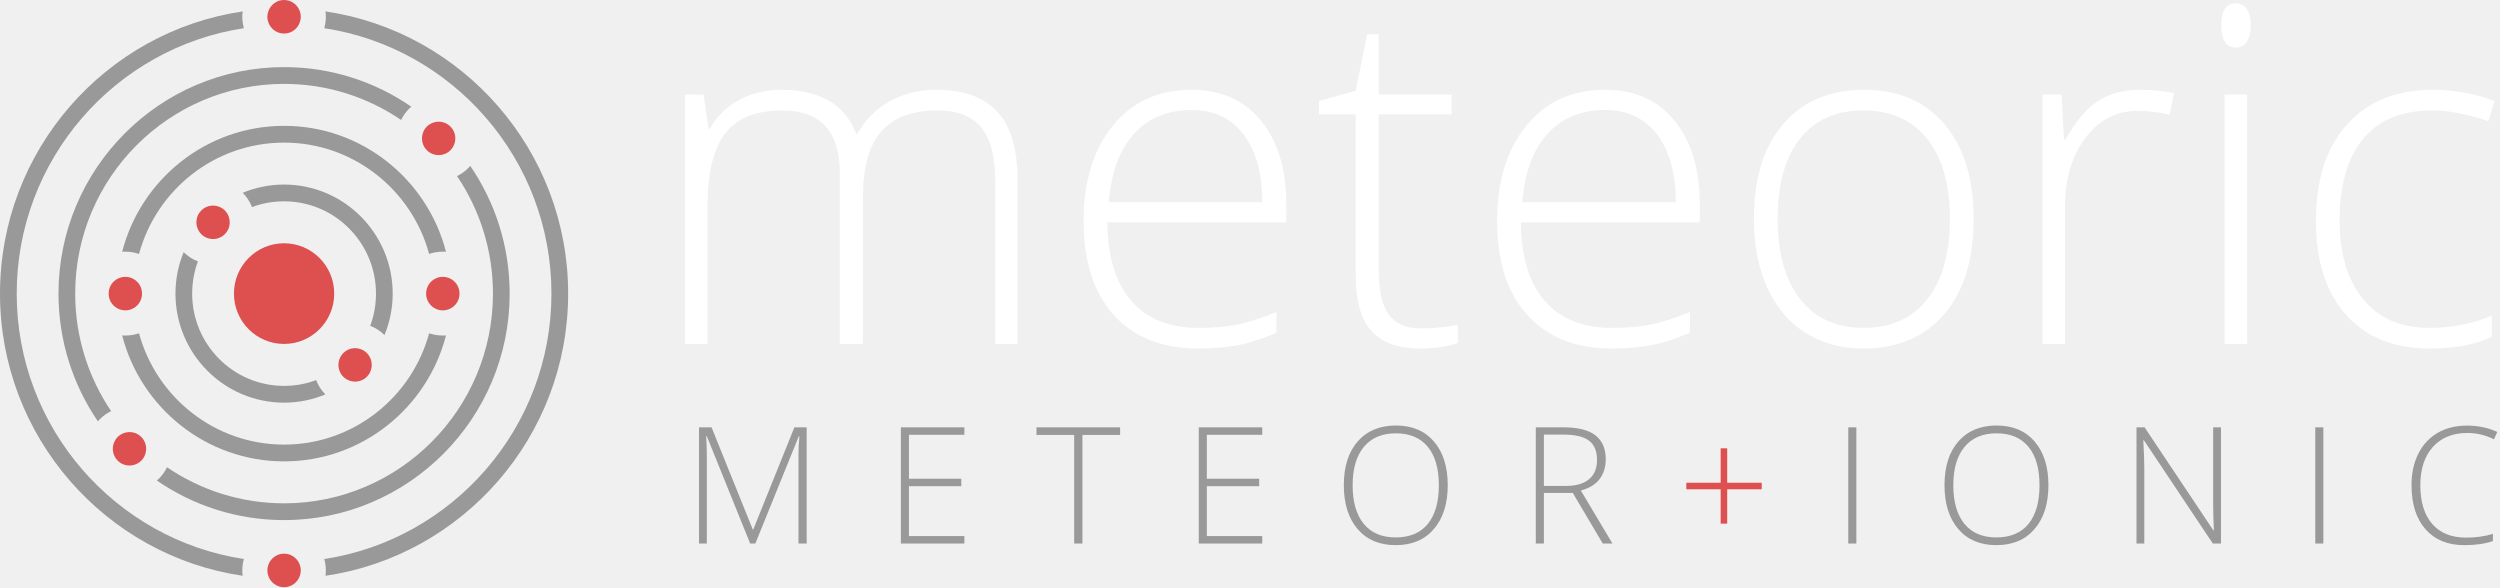
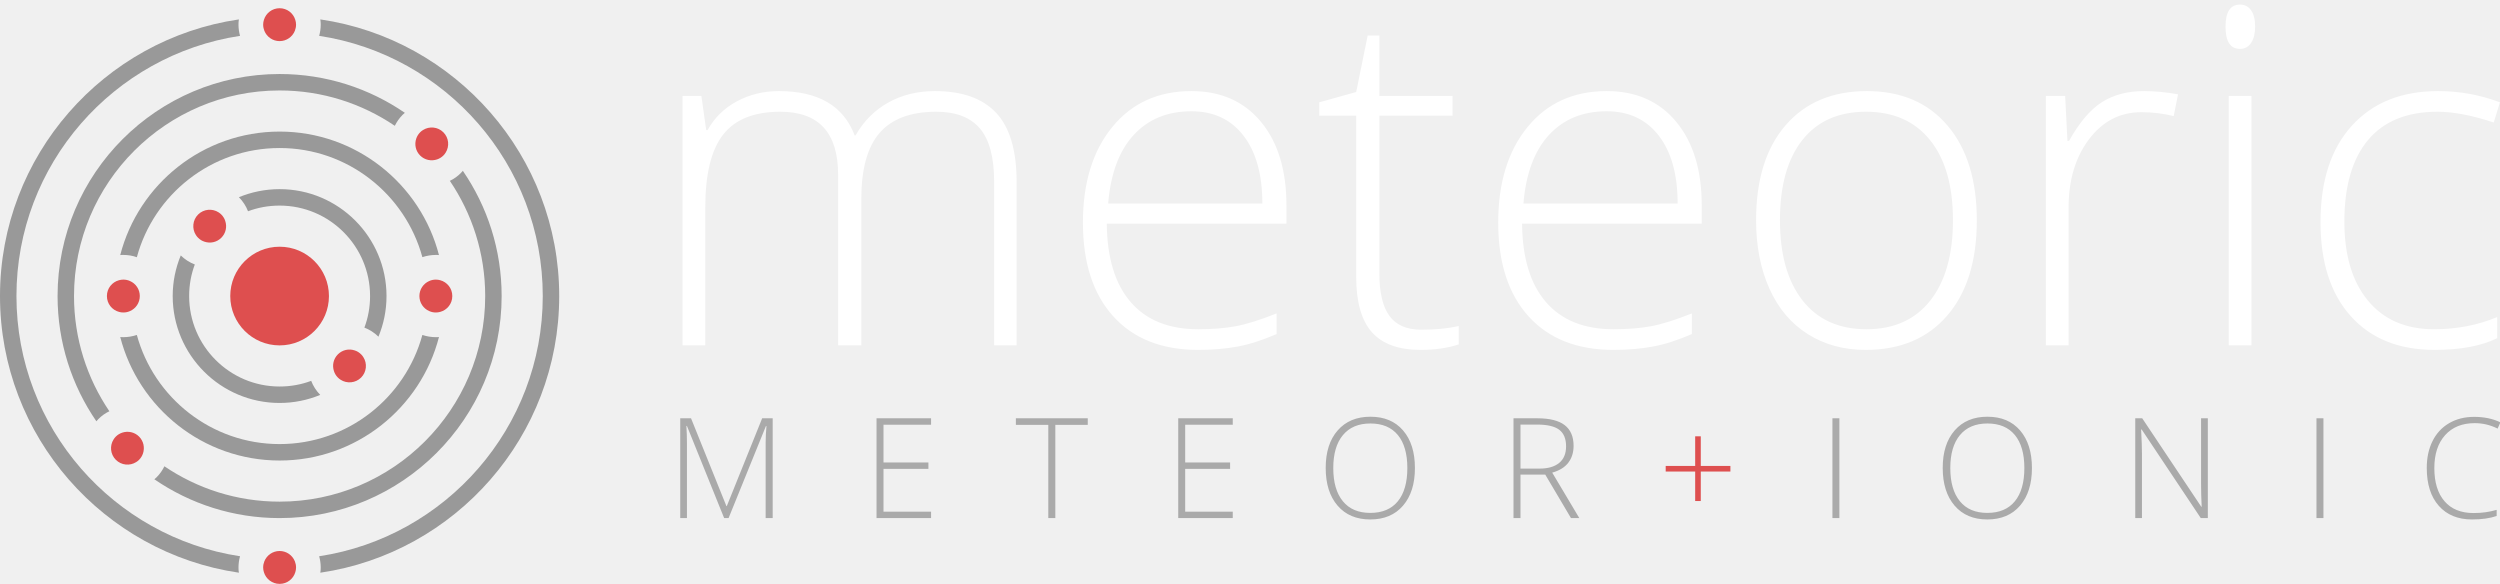
- <svg xmlns="http://www.w3.org/2000/svg" width="430px" height="101px" viewBox="0 0 430 101" version="1.1">
+ <svg xmlns="http://www.w3.org/2000/svg" width="304px" height="71px" viewBox="0 0 304 71" version="1.1">
  <defs />
  <g id="Page-1" stroke="none" stroke-width="1" fill="none" fill-rule="evenodd">
-     <g id="Desktop-HD" transform="translate(-248, -295)">
-       <g id="meteoric-+-METEOR+IONIC-+-Mark" transform="translate(248, 295)">
-         <g id="Mark">
-           <ellipse id="Oval" fill="#DE4F4F" cx="48.861" cy="50.5" rx="8.623" ry="8.657" />
-           <path d="M51.735,2.886 C51.735,3.271 51.657,3.626 51.525,3.964 C51.103,5.021 50.068,5.771 48.861,5.771 C47.654,5.771 46.619,5.021 46.197,3.964 C46.064,3.626 45.987,3.271 45.987,2.886 C45.987,2.587 46.034,2.309 46.12,2.04 C46.475,0.856 47.569,0 48.861,0 C50.153,0 51.246,0.856 51.601,2.04 C51.688,2.309 51.735,2.587 51.735,2.886 L51.735,2.886 Z" id="Shape" fill="#DE4F4F" />
-           <path d="M51.735,98.114 C51.735,98.412 51.688,98.69 51.601,98.961 C51.246,100.144 50.153,101 48.861,101 C47.569,101 46.475,100.144 46.12,98.961 C46.034,98.69 45.987,98.412 45.987,98.114 C45.987,97.729 46.064,97.374 46.197,97.036 C46.619,95.98 47.654,95.229 48.861,95.229 C50.068,95.229 51.103,95.98 51.525,97.036 C51.657,97.374 51.735,97.729 51.735,98.114 L51.735,98.114 Z" id="Shape" fill="#DE4F4F" />
-           <path d="M77.871,25.344 C77.765,25.526 77.631,25.69 77.479,25.843 C77.163,26.16 76.781,26.391 76.377,26.525 C75.372,26.872 74.214,26.641 73.419,25.843 C72.623,25.045 72.395,23.882 72.738,22.874 C72.873,22.47 73.103,22.086 73.419,21.768 C73.572,21.615 73.735,21.48 73.918,21.374 C75.026,20.663 76.512,20.797 77.479,21.768 C78.446,22.739 78.578,24.228 77.871,25.344 L77.871,25.344 Z" id="Shape" fill="#DE4F4F" />
-           <path d="M24.984,78.125 C24.849,78.529 24.619,78.914 24.303,79.232 C24.15,79.385 23.986,79.519 23.804,79.626 C22.696,80.335 21.21,80.201 20.243,79.232 C19.276,78.262 19.142,76.77 19.85,75.656 C19.957,75.473 20.09,75.31 20.243,75.156 C20.559,74.838 20.941,74.607 21.345,74.472 C22.35,74.127 23.508,74.358 24.303,75.156 C25.099,75.955 25.327,77.116 24.984,78.125 L24.984,78.125 Z" id="Shape" fill="#DE4F4F" />
-           <path d="M79.04,50.5 C79.04,51.836 78.149,52.953 76.921,53.28 C76.683,53.348 76.424,53.386 76.166,53.386 C75.755,53.386 75.361,53.299 75.006,53.136 C73.991,52.695 73.291,51.683 73.291,50.5 C73.291,49.317 73.991,48.307 75.006,47.864 C75.361,47.701 75.755,47.614 76.166,47.614 C76.424,47.614 76.683,47.653 76.921,47.72 C78.149,48.047 79.04,49.162 79.04,50.5 L79.04,50.5 Z" id="Shape" fill="#DE4F4F" />
-           <path d="M24.43,50.5 C24.43,51.683 23.731,52.695 22.716,53.136 C22.361,53.299 21.967,53.386 21.556,53.386 C21.298,53.386 21.039,53.348 20.8,53.28 C19.573,52.953 18.682,51.836 18.682,50.5 C18.682,49.162 19.573,48.047 20.8,47.72 C21.039,47.653 21.298,47.614 21.556,47.614 C21.967,47.614 22.361,47.701 22.716,47.864 C23.731,48.307 24.43,49.317 24.43,50.5 L24.43,50.5 Z" id="Shape" fill="#DE4F4F" />
-           <path d="M63.105,64.802 C62.138,65.773 60.635,65.907 59.526,65.187 C59.353,65.082 59.191,64.946 59.047,64.802 C58.721,64.474 58.481,64.082 58.359,63.668 C58.024,62.669 58.252,61.525 59.047,60.727 C59.842,59.928 60.981,59.698 61.976,60.036 C62.388,60.16 62.781,60.401 63.105,60.727 C63.249,60.871 63.383,61.034 63.489,61.207 C64.206,62.321 64.072,63.831 63.105,64.802 L63.105,64.802 Z" id="Shape" fill="#DE4F4F" />
-           <path d="M38.675,40.274 C37.88,41.072 36.741,41.302 35.745,40.966 C35.334,40.84 34.941,40.601 34.617,40.274 C34.473,40.13 34.339,39.967 34.233,39.794 C33.516,38.68 33.649,37.171 34.617,36.198 C35.584,35.229 37.087,35.093 38.196,35.815 C38.369,35.92 38.531,36.056 38.675,36.198 C39.001,36.526 39.241,36.92 39.363,37.334 C39.7,38.332 39.471,39.475 38.675,40.274 L38.675,40.274 Z" id="Shape" fill="#DE4F4F" />
-           <path d="M48.861,31.743 C46.346,31.743 43.946,32.248 41.747,33.157 C42.452,33.878 42.998,34.715 43.343,35.624 C45.053,34.975 46.921,34.629 48.861,34.629 C57.584,34.629 64.669,41.742 64.669,50.5 C64.669,52.448 64.324,54.324 63.677,56.041 C64.584,56.387 65.416,56.921 66.135,57.629 C67.04,55.42 67.543,53.025 67.543,50.5 C67.543,40.155 59.165,31.743 48.861,31.743 L48.861,31.743 Z M54.379,65.376 C52.669,66.025 50.801,66.371 48.861,66.371 C40.138,66.371 33.053,59.258 33.053,50.5 C33.053,48.552 33.398,46.676 34.045,44.959 C33.138,44.613 32.306,44.079 31.587,43.372 C30.682,45.58 30.179,47.975 30.179,50.5 C30.179,60.845 38.557,69.257 48.861,69.257 C51.376,69.257 53.761,68.752 55.96,67.843 C55.256,67.122 54.724,66.285 54.379,65.376 L54.379,65.376 Z" id="Shape" fill="#999999" />
-           <path d="M48.861,21.643 C35.482,21.643 24.201,30.877 21.01,43.315 C21.183,43.286 21.369,43.286 21.556,43.286 C22.375,43.286 23.166,43.416 23.913,43.69 C26.888,32.652 36.947,24.529 48.861,24.529 C60.76,24.529 70.82,32.652 73.809,43.675 C74.542,43.43 75.346,43.286 76.166,43.286 C76.352,43.286 76.539,43.286 76.712,43.315 C73.521,30.877 62.24,21.643 48.861,21.643 L48.861,21.643 Z M76.166,57.714 C75.346,57.714 74.542,57.57 73.809,57.325 C70.82,68.348 60.76,76.471 48.861,76.471 C36.962,76.471 26.902,68.348 23.913,57.325 C23.18,57.57 22.375,57.714 21.556,57.714 C21.369,57.714 21.183,57.714 21.01,57.685 C24.201,70.123 35.482,79.357 48.861,79.357 C62.24,79.357 73.521,70.123 76.712,57.685 C76.539,57.714 76.352,57.714 76.166,57.714 L76.166,57.714 Z" id="Shape" fill="#999999" />
-           <path d="M80.879,28.525 C80.779,28.655 80.664,28.785 80.534,28.915 C79.959,29.492 79.313,29.954 78.609,30.286 C82.503,36.057 84.788,43.012 84.788,50.5 C84.788,70.397 68.678,86.571 48.861,86.571 C41.402,86.571 34.476,84.277 28.727,80.367 C28.397,81.058 27.937,81.722 27.362,82.301 C27.233,82.43 27.103,82.546 26.973,82.647 C33.211,86.947 40.756,89.457 48.861,89.457 C70.259,89.457 87.662,71.984 87.662,50.5 C87.662,42.362 85.162,34.787 80.879,28.525 L80.879,28.525 Z M48.861,11.543 C27.463,11.543 10.06,29.016 10.06,50.5 C10.06,58.638 12.56,66.213 16.843,72.475 C16.943,72.343 17.058,72.214 17.188,72.084 C17.762,71.507 18.409,71.045 19.113,70.713 C15.219,64.943 12.934,57.988 12.934,50.5 C12.934,30.603 29.044,14.429 48.861,14.429 C56.319,14.429 63.246,16.723 68.995,20.633 C69.325,19.94 69.785,19.277 70.36,18.699 C70.489,18.57 70.618,18.454 70.749,18.353 C64.511,14.053 56.966,11.543 48.861,11.543 L48.861,11.543 Z" id="Shape" fill="#999999" />
-           <path d="M55.975,1.962 C56.032,2.265 56.046,2.568 56.046,2.886 C56.046,3.564 55.946,4.228 55.773,4.848 C77.861,8.21 94.848,27.385 94.848,50.5 C94.848,73.6 77.861,92.79 55.773,96.152 C55.946,96.772 56.046,97.436 56.046,98.114 C56.046,98.432 56.032,98.735 55.975,99.038 C79.557,95.575 97.722,75.13 97.722,50.5 C97.722,25.87 79.557,5.425 55.975,1.962 L55.975,1.962 Z M2.874,50.5 C2.874,27.385 19.861,8.21 41.949,4.848 C41.776,4.228 41.675,3.564 41.675,2.886 C41.675,2.568 41.69,2.265 41.747,1.962 C18.165,5.425 0,25.87 0,50.5 C0,75.13 18.165,95.575 41.747,99.038 C41.69,98.735 41.675,98.432 41.675,98.114 C41.675,97.436 41.776,96.772 41.949,96.152 C19.861,92.79 2.874,73.6 2.874,50.5 L2.874,50.5 Z" id="Shape" fill="#999999" />
+     <g id="Artboard-1" transform="translate(-24, -14)">
+       <g id="logo" transform="translate(24, 14)">
+         <g id="Mark" transform="translate(0, 1)">
+           <circle id="Oval" fill="#DE4F4F" cx="34" cy="35" r="6" />
+           <path d="M36,2 C36,2.267 35.946,2.513 35.854,2.747 C35.56,3.48 34.84,4 34,4 C33.16,4 32.44,3.48 32.146,2.747 C32.054,2.513 32,2.267 32,2 C32,1.793 32.033,1.6 32.093,1.414 C32.34,0.593 33.101,0 34,0 C34.899,0 35.66,0.593 35.907,1.414 C35.967,1.6 36,1.793 36,2 L36,2 Z" id="Shape" fill="#DE4F4F" />
+           <path d="M36,68 C36,68.206 35.967,68.399 35.907,68.587 C35.66,69.407 34.899,70 34,70 C33.101,70 32.34,69.407 32.093,68.587 C32.033,68.399 32,68.206 32,68 C32,67.733 32.054,67.487 32.146,67.253 C32.44,66.521 33.16,66 34,66 C34.84,66 35.56,66.521 35.854,67.253 C35.946,67.487 36,67.733 36,68 L36,68 Z" id="Shape" fill="#DE4F4F" />
+           <path d="M54.187,17.565 C54.113,17.691 54.02,17.805 53.914,17.911 C53.694,18.131 53.428,18.291 53.147,18.384 C52.448,18.624 51.642,18.464 51.089,17.911 C50.535,17.358 50.376,16.552 50.615,15.853 C50.709,15.573 50.869,15.307 51.089,15.087 C51.195,14.981 51.309,14.887 51.436,14.814 C52.207,14.321 53.241,14.414 53.914,15.087 C54.587,15.76 54.679,16.792 54.187,17.565 L54.187,17.565 Z" id="Shape" fill="#DE4F4F" />
+           <path d="M17.385,54.146 C17.291,54.426 17.131,54.693 16.911,54.913 C16.805,55.019 16.691,55.112 16.564,55.186 C15.793,55.678 14.759,55.585 14.086,54.913 C13.413,54.241 13.32,53.207 13.813,52.435 C13.887,52.308 13.98,52.195 14.086,52.088 C14.306,51.868 14.572,51.708 14.853,51.614 C15.552,51.375 16.358,51.535 16.911,52.088 C17.465,52.642 17.624,53.447 17.385,54.146 L17.385,54.146 Z" id="Shape" fill="#DE4F4F" />
+           <path d="M55,35 C55,35.926 54.38,36.7 53.526,36.927 C53.36,36.974 53.18,37 53,37 C52.714,37 52.44,36.94 52.193,36.827 C51.487,36.521 51,35.82 51,35 C51,34.18 51.487,33.48 52.193,33.173 C52.44,33.06 52.714,33 53,33 C53.18,33 53.36,33.027 53.526,33.073 C54.38,33.3 55,34.073 55,35 L55,35 Z" id="Shape" fill="#DE4F4F" />
+           <path d="M17,35 C17,35.82 16.513,36.521 15.807,36.827 C15.56,36.94 15.286,37 15,37 C14.82,37 14.64,36.974 14.474,36.927 C13.62,36.7 13,35.926 13,35 C13,34.073 13.62,33.3 14.474,33.073 C14.64,33.027 14.82,33 15,33 C15.286,33 15.56,33.06 15.807,33.173 C16.513,33.48 17,34.18 17,35 L17,35 Z" id="Shape" fill="#DE4F4F" />
+           <path d="M43.912,44.912 C43.239,45.585 42.193,45.678 41.421,45.179 C41.301,45.106 41.188,45.012 41.088,44.912 C40.861,44.685 40.694,44.413 40.609,44.126 C40.376,43.434 40.535,42.641 41.088,42.088 C41.641,41.534 42.434,41.375 43.126,41.609 C43.413,41.695 43.686,41.862 43.912,42.088 C44.012,42.188 44.105,42.301 44.179,42.421 C44.678,43.193 44.585,44.239 43.912,44.912 L43.912,44.912 Z" id="Shape" fill="#DE4F4F" />
+           <path d="M26.912,27.913 C26.359,28.466 25.566,28.625 24.873,28.392 C24.587,28.305 24.314,28.139 24.088,27.913 C23.988,27.813 23.895,27.7 23.821,27.58 C23.322,26.808 23.415,25.762 24.088,25.088 C24.761,24.416 25.807,24.322 26.579,24.822 C26.699,24.895 26.812,24.989 26.912,25.088 C27.139,25.315 27.306,25.588 27.391,25.875 C27.625,26.567 27.466,27.359 26.912,27.913 L26.912,27.913 Z" id="Shape" fill="#DE4F4F" />
+           <path d="M34,22 C32.25,22 30.58,22.35 29.05,22.98 C29.54,23.48 29.92,24.06 30.16,24.69 C31.35,24.24 32.65,24 34,24 C40.07,24 45,28.93 45,35 C45,36.35 44.76,37.65 44.31,38.84 C44.941,39.08 45.52,39.45 46.02,39.941 C46.65,38.41 47,36.75 47,35 C47,27.83 41.17,22 34,22 L34,22 Z M37.84,45.31 C36.65,45.76 35.35,46 34,46 C27.93,46 23,41.07 23,35 C23,33.65 23.24,32.35 23.69,31.16 C23.059,30.92 22.48,30.55 21.98,30.06 C21.35,31.59 21,33.25 21,35 C21,42.17 26.83,48 34,48 C35.75,48 37.41,47.65 38.94,47.02 C38.45,46.52 38.08,45.94 37.84,45.31 L37.84,45.31 Z" id="Shape" fill="#999999" />
+           <path d="M34,15 C24.69,15 16.84,21.4 14.62,30.02 C14.74,30 14.87,30 15,30 C15.57,30 16.12,30.09 16.64,30.28 C18.71,22.63 25.71,17 34,17 C42.28,17 49.28,22.63 51.36,30.27 C51.87,30.1 52.43,30 53,30 C53.13,30 53.26,30 53.38,30.02 C51.16,21.4 43.31,15 34,15 L34,15 Z M53,40 C52.43,40 51.87,39.9 51.36,39.73 C49.28,47.37 42.28,53 34,53 C25.72,53 18.72,47.37 16.64,39.73 C16.13,39.9 15.57,40 15,40 C14.87,40 14.74,40 14.62,39.98 C16.84,48.6 24.69,55 34,55 C43.31,55 51.16,48.6 53.38,39.98 C53.26,40 53.13,40 53,40 L53,40 Z" id="Shape" fill="#999999" />
+           <path d="M56.28,19.77 C56.21,19.86 56.13,19.95 56.04,20.04 C55.64,20.44 55.19,20.76 54.7,20.99 C57.41,24.99 59,29.81 59,35 C59,48.79 47.79,60 34,60 C28.81,60 23.99,58.41 19.99,55.7 C19.76,56.179 19.44,56.639 19.04,57.04 C18.95,57.13 18.86,57.21 18.769,57.28 C23.11,60.26 28.36,62 34,62 C48.89,62 61,49.89 61,35 C61,29.36 59.26,24.11 56.28,19.77 L56.28,19.77 Z M34,8 C19.11,8 7,20.11 7,35 C7,40.64 8.74,45.89 11.72,50.23 C11.79,50.139 11.87,50.049 11.96,49.959 C12.36,49.559 12.81,49.239 13.3,49.009 C10.59,45.01 9,40.19 9,35 C9,21.21 20.21,10 34,10 C39.19,10 44.01,11.59 48.01,14.3 C48.24,13.82 48.56,13.36 48.96,12.96 C49.05,12.87 49.14,12.79 49.231,12.72 C44.89,9.74 39.64,8 34,8 L34,8 Z" id="Shape" fill="#999999" />
+           <path d="M38.95,1.36 C38.99,1.57 39,1.78 39,2 C39,2.47 38.93,2.93 38.81,3.36 C54.18,5.69 66,18.98 66,35 C66,51.01 54.18,64.31 38.81,66.64 C38.93,67.07 39,67.53 39,68 C39,68.22 38.99,68.43 38.95,68.64 C55.36,66.24 68,52.07 68,35 C68,17.93 55.36,3.76 38.95,1.36 L38.95,1.36 Z M2,35 C2,18.98 13.82,5.69 29.19,3.36 C29.07,2.93 29,2.47 29,2 C29,1.78 29.01,1.57 29.05,1.36 C12.64,3.76 0,17.93 0,35 C0,52.07 12.64,66.24 29.05,68.64 C29.01,68.43 29,68.22 29,68 C29,67.53 29.07,67.07 29.19,66.64 C13.82,64.31 2,51.01 2,35 L2,35 Z" id="Shape" fill="#999999" />
        </g>
-         <text id="METEOR+IONIC" font-family="Open Sans" font-size="28" font-weight="260" letter-spacing="10.561">
-           <tspan x="117.404" y="93.486" fill="#999999">METEOR</tspan>
-           <tspan x="288.533" y="93.486" fill="#DE4F4F">+</tspan>
-           <tspan x="315.076" y="93.486" fill="#999999">IONIC</tspan>
-         </text>
-         <path d="M171.17,59.157 L171.17,31.027 C171.17,26.845 170.358,23.794 168.734,21.874 C167.11,19.954 164.621,18.994 161.268,18.994 C156.893,18.994 153.658,20.204 151.562,22.624 C149.466,25.043 148.418,28.844 148.418,34.026 L148.418,59.157 L144.45,59.157 L144.45,29.843 C144.45,22.61 141.149,18.994 134.547,18.994 C130.067,18.994 126.806,20.302 124.763,22.919 C122.719,25.537 121.698,29.725 121.698,35.485 L121.698,59.157 L117.807,59.157 L117.807,16.272 L121.03,16.272 L121.855,22.15 L122.091,22.15 C123.269,20.02 124.946,18.369 127.12,17.199 C129.295,16.028 131.692,15.443 134.311,15.443 C141.044,15.443 145.366,17.981 147.279,23.058 L147.436,23.058 C148.824,20.611 150.691,18.731 153.036,17.416 C155.38,16.101 158.046,15.443 161.032,15.443 C165.695,15.443 169.193,16.692 171.524,19.191 C173.856,21.69 175.021,25.661 175.021,31.106 L175.021,59.157 L171.17,59.157 Z M206.104,59.946 C199.895,59.946 195.055,58.026 191.584,54.186 C188.113,50.346 186.378,44.967 186.378,38.05 C186.378,31.211 188.054,25.734 191.408,21.617 C194.761,17.501 199.28,15.443 204.964,15.443 C209.994,15.443 213.963,17.205 216.871,20.73 C219.779,24.254 221.233,29.041 221.233,35.091 L221.233,38.247 L190.464,38.247 C190.517,44.139 191.886,48.636 194.571,51.74 C197.256,54.844 201.1,56.395 206.104,56.395 C208.54,56.395 210.682,56.224 212.529,55.883 C214.376,55.541 216.714,54.804 219.543,53.673 L219.543,57.224 C217.133,58.276 214.906,58.993 212.863,59.374 C210.819,59.756 208.566,59.946 206.104,59.946 L206.104,59.946 Z M204.964,18.915 C200.851,18.915 197.551,20.276 195.062,22.998 C192.573,25.721 191.119,29.646 190.7,34.775 L217.107,34.775 C217.107,29.804 216.033,25.918 213.884,23.117 C211.736,20.316 208.763,18.915 204.964,18.915 L204.964,18.915 Z M244.299,56.474 C246.762,56.474 248.91,56.264 250.743,55.843 L250.743,58.999 C248.857,59.631 246.683,59.946 244.22,59.946 C240.448,59.946 237.665,58.934 235.87,56.908 C234.076,54.883 233.178,51.701 233.178,47.361 L233.178,19.665 L226.852,19.665 L226.852,17.376 L233.178,15.601 L235.143,5.895 L237.147,5.895 L237.147,16.272 L249.682,16.272 L249.682,19.665 L237.147,19.665 L237.147,46.808 C237.147,50.096 237.724,52.529 238.876,54.107 C240.029,55.685 241.837,56.474 244.299,56.474 L244.299,56.474 Z M277.229,59.946 C271.02,59.946 266.18,58.026 262.709,54.186 C259.238,50.346 257.502,44.967 257.502,38.05 C257.502,31.211 259.179,25.734 262.532,21.617 C265.885,17.501 270.404,15.443 276.089,15.443 C281.119,15.443 285.088,17.205 287.995,20.73 C290.903,24.254 292.357,29.041 292.357,35.091 L292.357,38.247 L261.589,38.247 C261.641,44.139 263.01,48.636 265.695,51.74 C268.381,54.844 272.225,56.395 277.229,56.395 C279.665,56.395 281.806,56.224 283.653,55.883 C285.5,55.541 287.838,54.804 290.668,53.673 L290.668,57.224 C288.257,58.276 286.031,58.993 283.987,59.374 C281.944,59.756 279.691,59.946 277.229,59.946 L277.229,59.946 Z M276.089,18.915 C271.976,18.915 268.675,20.276 266.187,22.998 C263.698,25.721 262.244,29.646 261.825,34.775 L288.231,34.775 C288.231,29.804 287.157,25.918 285.009,23.117 C282.861,20.316 279.888,18.915 276.089,18.915 L276.089,18.915 Z M339.472,37.655 C339.472,44.652 337.783,50.116 334.403,54.048 C331.024,57.98 326.361,59.946 320.414,59.946 C316.668,59.946 313.367,59.039 310.512,57.224 C307.656,55.409 305.469,52.805 303.949,49.412 C302.43,46.019 301.67,42.1 301.67,37.655 C301.67,30.659 303.36,25.208 306.739,21.302 C310.119,17.396 314.756,15.443 320.65,15.443 C326.518,15.443 331.122,17.422 334.462,21.381 C337.802,25.339 339.472,30.764 339.472,37.655 L339.472,37.655 Z M305.757,37.655 C305.757,43.547 307.047,48.143 309.627,51.444 C312.208,54.745 315.856,56.395 320.571,56.395 C325.287,56.395 328.935,54.745 331.515,51.444 C334.095,48.143 335.386,43.547 335.386,37.655 C335.386,31.737 334.082,27.148 331.476,23.886 C328.869,20.625 325.208,18.994 320.493,18.994 C315.777,18.994 312.142,20.618 309.588,23.866 C307.034,27.115 305.757,31.711 305.757,37.655 L305.757,37.655 Z M368.119,15.443 C369.926,15.443 371.865,15.627 373.934,15.995 L373.188,19.743 C371.406,19.296 369.559,19.073 367.647,19.073 C364.006,19.073 361.019,20.625 358.688,23.728 C356.356,26.832 355.19,30.751 355.19,35.485 L355.19,59.157 L351.3,59.157 L351.3,16.272 L354.601,16.272 L354.994,24.004 L355.269,24.004 C357.024,20.848 358.897,18.632 360.888,17.357 C362.879,16.081 365.289,15.443 368.119,15.443 L368.119,15.443 Z M386.509,59.157 L382.619,59.157 L382.619,16.272 L386.509,16.272 L386.509,59.157 Z M382.068,4.357 C382.068,1.832 382.894,0.569 384.544,0.569 C385.356,0.569 385.991,0.898 386.45,1.556 C386.908,2.213 387.138,3.147 387.138,4.357 C387.138,5.54 386.908,6.474 386.45,7.158 C385.991,7.842 385.356,8.184 384.544,8.184 C382.894,8.184 382.068,6.908 382.068,4.357 L382.068,4.357 Z M417.866,59.946 C411.763,59.946 406.982,58.013 403.524,54.147 C400.066,50.28 398.337,44.888 398.337,37.971 C398.337,30.869 400.131,25.339 403.72,21.381 C407.309,17.422 412.221,15.443 418.456,15.443 C422.15,15.443 425.686,16.087 429.066,17.376 L428.005,20.848 C424.311,19.612 421.102,18.994 418.377,18.994 C413.138,18.994 409.169,20.618 406.471,23.866 C403.773,27.115 402.423,31.79 402.423,37.892 C402.423,43.678 403.773,48.209 406.471,51.484 C409.169,54.758 412.941,56.395 417.788,56.395 C421.665,56.395 425.267,55.698 428.594,54.304 L428.594,57.934 C425.87,59.276 422.294,59.946 417.866,59.946 L417.866,59.946 Z" id="meteoric" fill="#FFFFFF" />
+         <path d="M120.887,41.989 L120.887,22.097 C120.887,19.139 120.311,16.982 119.158,15.624 C118.004,14.266 116.238,13.587 113.857,13.587 C110.751,13.587 108.454,14.443 106.966,16.154 C105.478,17.865 104.734,20.553 104.734,24.217 L104.734,41.989 L101.916,41.989 L101.916,21.26 C101.916,16.145 99.572,13.587 94.885,13.587 C91.705,13.587 89.389,14.513 87.938,16.363 C86.487,18.214 85.762,21.176 85.762,25.249 L85.762,41.989 L83,41.989 L83,11.662 L85.288,11.662 L85.874,15.819 L86.041,15.819 C86.878,14.313 88.068,13.146 89.612,12.318 C91.156,11.49 92.858,11.076 94.718,11.076 C99.498,11.076 102.567,12.871 103.925,16.461 L104.036,16.461 C105.022,14.731 106.347,13.401 108.012,12.471 C109.676,11.541 111.569,11.076 113.689,11.076 C117,11.076 119.483,11.96 121.138,13.727 C122.794,15.494 123.622,18.302 123.622,22.152 L123.622,41.989 L120.887,41.989 Z M145.69,42.547 C141.282,42.547 137.846,41.189 135.381,38.474 C132.917,35.758 131.684,31.954 131.684,27.063 C131.684,22.227 132.875,18.353 135.256,15.443 C137.636,12.532 140.845,11.076 144.881,11.076 C148.452,11.076 151.27,12.322 153.334,14.815 C155.399,17.307 156.431,20.692 156.431,24.97 L156.431,27.202 L134.586,27.202 C134.623,31.369 135.595,34.549 137.502,36.744 C139.408,38.939 142.137,40.036 145.69,40.036 C147.42,40.036 148.94,39.915 150.252,39.673 C151.563,39.431 153.223,38.911 155.232,38.111 L155.232,40.622 C153.52,41.366 151.939,41.873 150.489,42.142 C149.038,42.412 147.438,42.547 145.69,42.547 L145.69,42.547 Z M144.881,13.531 C141.961,13.531 139.617,14.494 137.85,16.419 C136.083,18.344 135.051,21.12 134.753,24.747 L153.502,24.747 C153.502,21.232 152.739,18.484 151.214,16.503 C149.689,14.522 147.578,13.531 144.881,13.531 L144.881,13.531 Z M172.808,40.092 C174.557,40.092 176.082,39.943 177.384,39.645 L177.384,41.877 C176.045,42.324 174.501,42.547 172.752,42.547 C170.074,42.547 168.098,41.831 166.824,40.399 C165.55,38.966 164.913,36.716 164.913,33.647 L164.913,14.062 L160.421,14.062 L160.421,12.443 L164.913,11.188 L166.308,4.325 L167.731,4.325 L167.731,11.662 L176.63,11.662 L176.63,14.062 L167.731,14.062 L167.731,33.256 C167.731,35.581 168.14,37.302 168.958,38.418 C169.776,39.534 171.06,40.092 172.808,40.092 L172.808,40.092 Z M196.188,42.547 C191.78,42.547 188.344,41.189 185.879,38.474 C183.415,35.758 182.182,31.954 182.182,27.063 C182.182,22.227 183.373,18.353 185.754,15.443 C188.134,12.532 191.343,11.076 195.379,11.076 C198.95,11.076 201.768,12.322 203.832,14.815 C205.897,17.307 206.929,20.692 206.929,24.97 L206.929,27.202 L185.084,27.202 C185.121,31.369 186.093,34.549 187.999,36.744 C189.906,38.939 192.635,40.036 196.188,40.036 C197.918,40.036 199.438,39.915 200.749,39.673 C202.061,39.431 203.721,38.911 205.73,38.111 L205.73,40.622 C204.018,41.366 202.437,41.873 200.987,42.142 C199.536,42.412 197.936,42.547 196.188,42.547 L196.188,42.547 Z M195.379,13.531 C192.459,13.531 190.115,14.494 188.348,16.419 C186.581,18.344 185.549,21.12 185.251,24.747 L204,24.747 C204,21.232 203.237,18.484 201.712,16.503 C200.187,14.522 198.076,13.531 195.379,13.531 L195.379,13.531 Z M240.381,26.784 C240.381,31.731 239.181,35.595 236.782,38.376 C234.382,41.157 231.071,42.547 226.849,42.547 C224.19,42.547 221.846,41.905 219.819,40.622 C217.791,39.338 216.238,37.497 215.16,35.098 C214.081,32.698 213.541,29.927 213.541,26.784 C213.541,21.836 214.741,17.981 217.14,15.219 C219.54,12.457 222.832,11.076 227.017,11.076 C231.183,11.076 234.452,12.476 236.823,15.275 C239.195,18.074 240.381,21.911 240.381,26.784 L240.381,26.784 Z M216.443,26.784 C216.443,30.95 217.359,34.2 219.191,36.535 C221.023,38.869 223.613,40.036 226.961,40.036 C230.309,40.036 232.899,38.869 234.731,36.535 C236.563,34.2 237.479,30.95 237.479,26.784 C237.479,22.599 236.554,19.353 234.703,17.047 C232.852,14.74 230.253,13.587 226.905,13.587 C223.557,13.587 220.977,14.736 219.163,17.033 C217.35,19.33 216.443,22.58 216.443,26.784 L216.443,26.784 Z M260.719,11.076 C262.003,11.076 263.379,11.207 264.848,11.467 L264.318,14.117 C263.053,13.801 261.742,13.643 260.384,13.643 C257.799,13.643 255.679,14.74 254.023,16.935 C252.368,19.13 251.54,21.901 251.54,25.249 L251.54,41.989 L248.778,41.989 L248.778,11.662 L251.122,11.662 L251.401,17.131 L251.596,17.131 C252.842,14.899 254.172,13.332 255.586,12.429 C256.999,11.527 258.71,11.076 260.719,11.076 L260.719,11.076 Z M273.776,41.989 L271.014,41.989 L271.014,11.662 L273.776,11.662 L273.776,41.989 Z M270.624,3.237 C270.624,1.451 271.209,0.558 272.381,0.558 C272.958,0.558 273.409,0.791 273.734,1.256 C274.06,1.721 274.223,2.381 274.223,3.237 C274.223,4.074 274.06,4.734 273.734,5.217 C273.409,5.701 272.958,5.943 272.381,5.943 C271.209,5.943 270.624,5.041 270.624,3.237 L270.624,3.237 Z M296.04,42.547 C291.706,42.547 288.312,41.18 285.857,38.446 C283.401,35.712 282.174,31.899 282.174,27.007 C282.174,21.985 283.448,18.074 285.996,15.275 C288.544,12.476 292.032,11.076 296.458,11.076 C299.081,11.076 301.592,11.532 303.991,12.443 L303.238,14.899 C300.615,14.024 298.337,13.587 296.403,13.587 C292.683,13.587 289.865,14.736 287.949,17.033 C286.033,19.33 285.075,22.636 285.075,26.951 C285.075,31.043 286.033,34.247 287.949,36.562 C289.865,38.878 292.543,40.036 295.984,40.036 C298.737,40.036 301.294,39.543 303.656,38.557 L303.656,41.124 C301.722,42.073 299.183,42.547 296.04,42.547 L296.04,42.547 Z" id="meteoric" fill="#FFFFFF" />
+         <path d="M88.056,63 L83.532,51.794 L83.465,51.794 C83.51,52.48 83.532,53.183 83.532,53.902 L83.532,63 L82.718,63 L82.718,50.864 L84.03,50.864 L88.33,61.539 L88.379,61.539 L92.679,50.864 L93.958,50.864 L93.958,63 L93.103,63 L93.103,53.803 C93.103,53.161 93.136,52.497 93.202,51.811 L93.136,51.811 L88.595,63 L88.056,63 Z M113.218,63 L106.586,63 L106.586,50.864 L113.218,50.864 L113.218,51.645 L107.432,51.645 L107.432,56.235 L112.894,56.235 L112.894,57.015 L107.432,57.015 L107.432,62.22 L113.218,62.22 L113.218,63 Z M128.328,63 L127.473,63 L127.473,51.661 L123.53,51.661 L123.53,50.864 L132.271,50.864 L132.271,51.661 L128.328,51.661 L128.328,63 Z M149.905,63 L143.272,63 L143.272,50.864 L149.905,50.864 L149.905,51.645 L144.119,51.645 L144.119,56.235 L149.581,56.235 L149.581,57.015 L144.119,57.015 L144.119,62.22 L149.905,62.22 L149.905,63 Z M172.054,56.916 C172.054,58.841 171.572,60.364 170.61,61.485 C169.647,62.606 168.319,63.166 166.625,63.166 C164.937,63.166 163.612,62.606 162.649,61.485 C161.686,60.364 161.205,58.836 161.205,56.899 C161.205,54.968 161.69,53.447 162.662,52.338 C163.633,51.228 164.959,50.673 166.642,50.673 C168.335,50.673 169.661,51.231 170.618,52.346 C171.575,53.461 172.054,54.984 172.054,56.916 L172.054,56.916 Z M162.126,56.916 C162.126,58.653 162.514,59.996 163.288,60.946 C164.063,61.895 165.175,62.369 166.625,62.369 C168.086,62.369 169.203,61.899 169.975,60.958 C170.747,60.017 171.133,58.67 171.133,56.916 C171.133,55.167 170.747,53.826 169.975,52.894 C169.203,51.961 168.092,51.495 166.642,51.495 C165.197,51.495 164.084,51.965 163.301,52.906 C162.518,53.847 162.126,55.183 162.126,56.916 L162.126,56.916 Z M184.89,57.712 L184.89,63 L184.043,63 L184.043,50.864 L186.932,50.864 C188.437,50.864 189.549,51.142 190.269,51.698 C190.988,52.255 191.348,53.092 191.348,54.209 C191.348,55.023 191.133,55.709 190.704,56.268 C190.275,56.827 189.624,57.228 188.75,57.472 L192.045,63 L191.032,63 L187.903,57.712 L184.89,57.712 Z M184.89,56.982 L187.206,56.982 C188.229,56.982 189.023,56.754 189.588,56.297 C190.152,55.841 190.435,55.167 190.435,54.276 C190.435,53.352 190.158,52.679 189.604,52.259 C189.051,51.838 188.149,51.628 186.898,51.628 L184.89,51.628 L184.89,56.982 Z M222.824,63 L222.824,50.864 L223.67,50.864 L223.67,63 L222.824,63 Z M247.083,56.916 C247.083,58.841 246.602,60.364 245.639,61.485 C244.676,62.606 243.348,63.166 241.655,63.166 C239.967,63.166 238.642,62.606 237.679,61.485 C236.716,60.364 236.234,58.836 236.234,56.899 C236.234,54.968 236.72,53.447 237.691,52.338 C238.662,51.228 239.989,50.673 241.671,50.673 C243.365,50.673 244.69,51.231 245.647,52.346 C246.605,53.461 247.083,54.984 247.083,56.916 L247.083,56.916 Z M237.156,56.916 C237.156,58.653 237.543,59.996 238.318,60.946 C239.093,61.895 240.205,62.369 241.655,62.369 C243.116,62.369 244.232,61.899 245.004,60.958 C245.776,60.017 246.162,58.67 246.162,56.916 C246.162,55.167 245.776,53.826 245.004,52.894 C244.232,51.961 243.121,51.495 241.671,51.495 C240.227,51.495 239.113,51.965 238.33,52.906 C237.547,53.847 237.156,55.183 237.156,56.916 L237.156,56.916 Z M268.471,63 L267.616,63 L260.428,52.226 L260.361,52.226 C260.428,53.509 260.461,54.478 260.461,55.131 L260.461,63 L259.648,63 L259.648,50.864 L260.494,50.864 L267.674,61.622 L267.724,61.622 C267.674,60.626 267.65,59.68 267.65,58.783 L267.65,50.864 L268.471,50.864 L268.471,63 Z M281.683,63 L281.683,50.864 L282.529,50.864 L282.529,63 L281.683,63 Z M300.921,51.454 C299.399,51.454 298.201,51.941 297.326,52.915 C296.452,53.889 296.015,55.222 296.015,56.916 C296.015,58.648 296.427,59.992 297.252,60.95 C298.076,61.907 299.255,62.386 300.788,62.386 C301.806,62.386 302.741,62.256 303.594,61.996 L303.594,62.743 C302.791,63.025 301.79,63.166 300.589,63.166 C298.884,63.166 297.542,62.615 296.563,61.514 C295.583,60.413 295.094,58.875 295.094,56.899 C295.094,55.665 295.327,54.577 295.795,53.637 C296.263,52.696 296.935,51.97 297.812,51.458 C298.689,50.946 299.709,50.69 300.871,50.69 C302.055,50.69 303.115,50.911 304.05,51.354 L303.71,52.118 C302.824,51.675 301.895,51.454 300.921,51.454 L300.921,51.454 Z" id="METEOR+IONIC" fill="#AAAAAA" />
+         <path d="M206.815,56.658 L210.417,56.658 L210.417,57.339 L206.815,57.339 L206.815,60.925 L206.134,60.925 L206.134,57.339 L202.548,57.339 L202.548,56.658 L206.134,56.658 L206.134,53.056 L206.815,53.056 L206.815,56.658 Z" id="Path" fill="#DE4F4F" />
      </g>
    </g>
  </g>
</svg>
